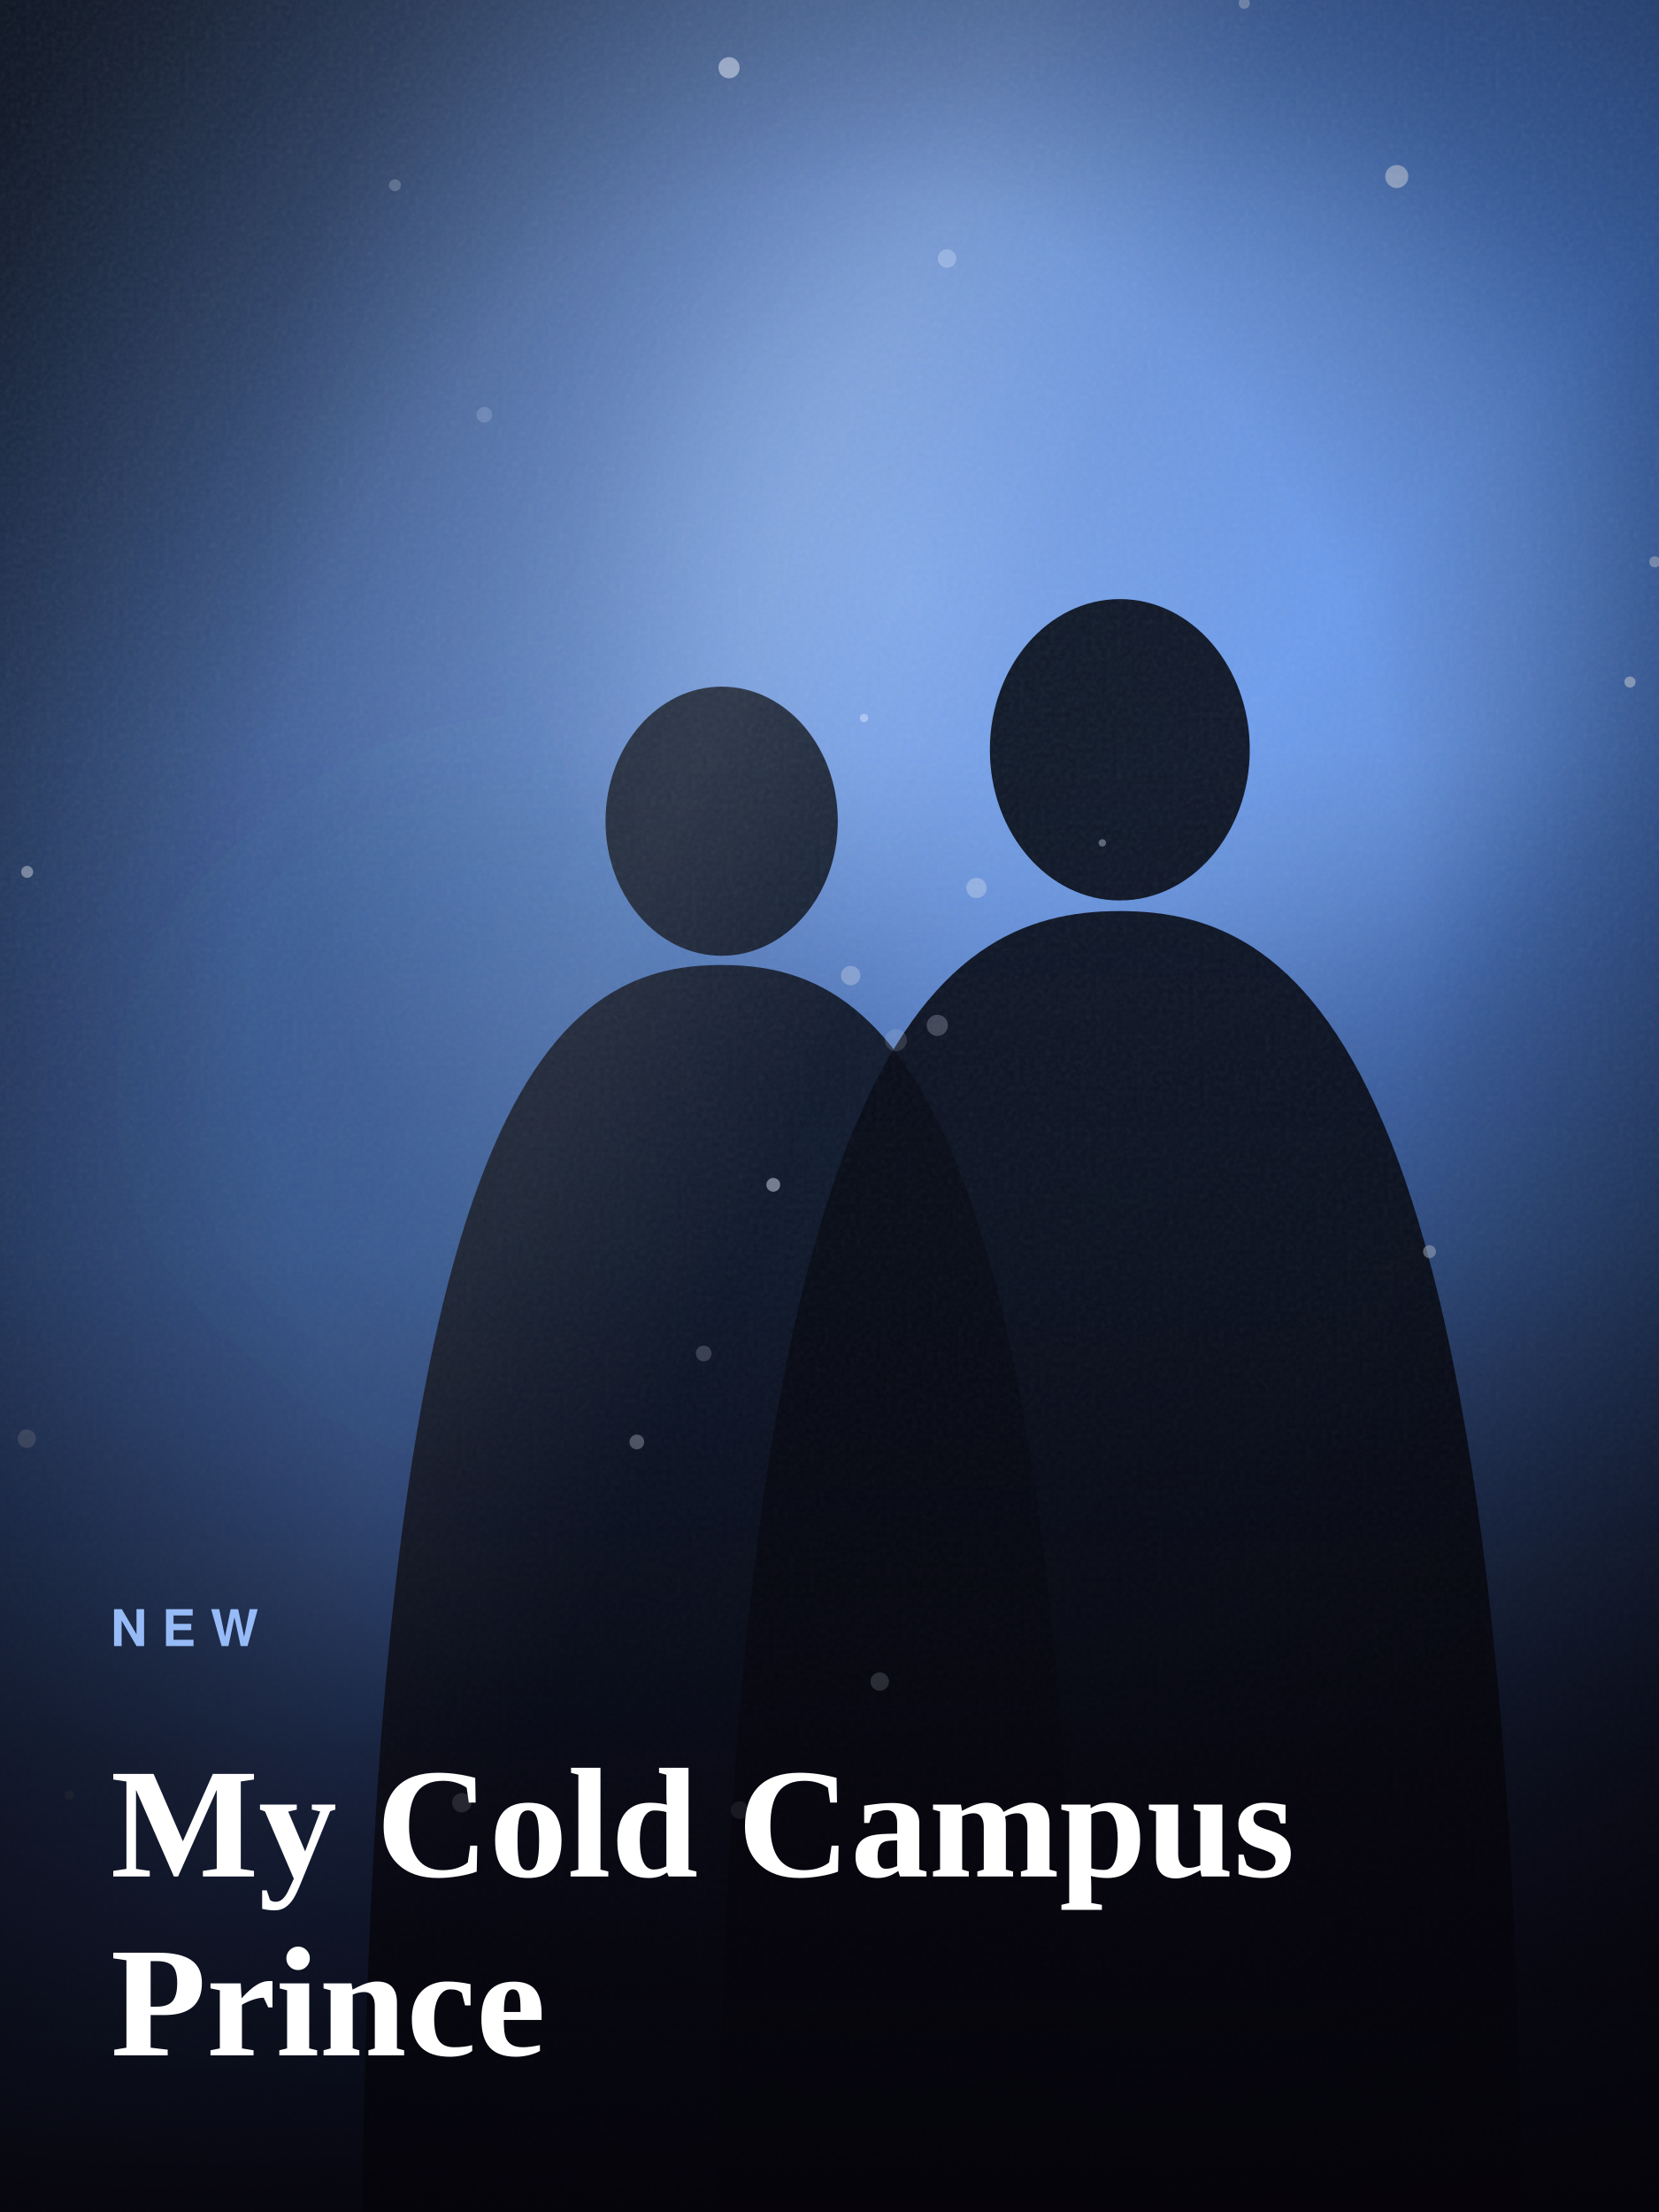
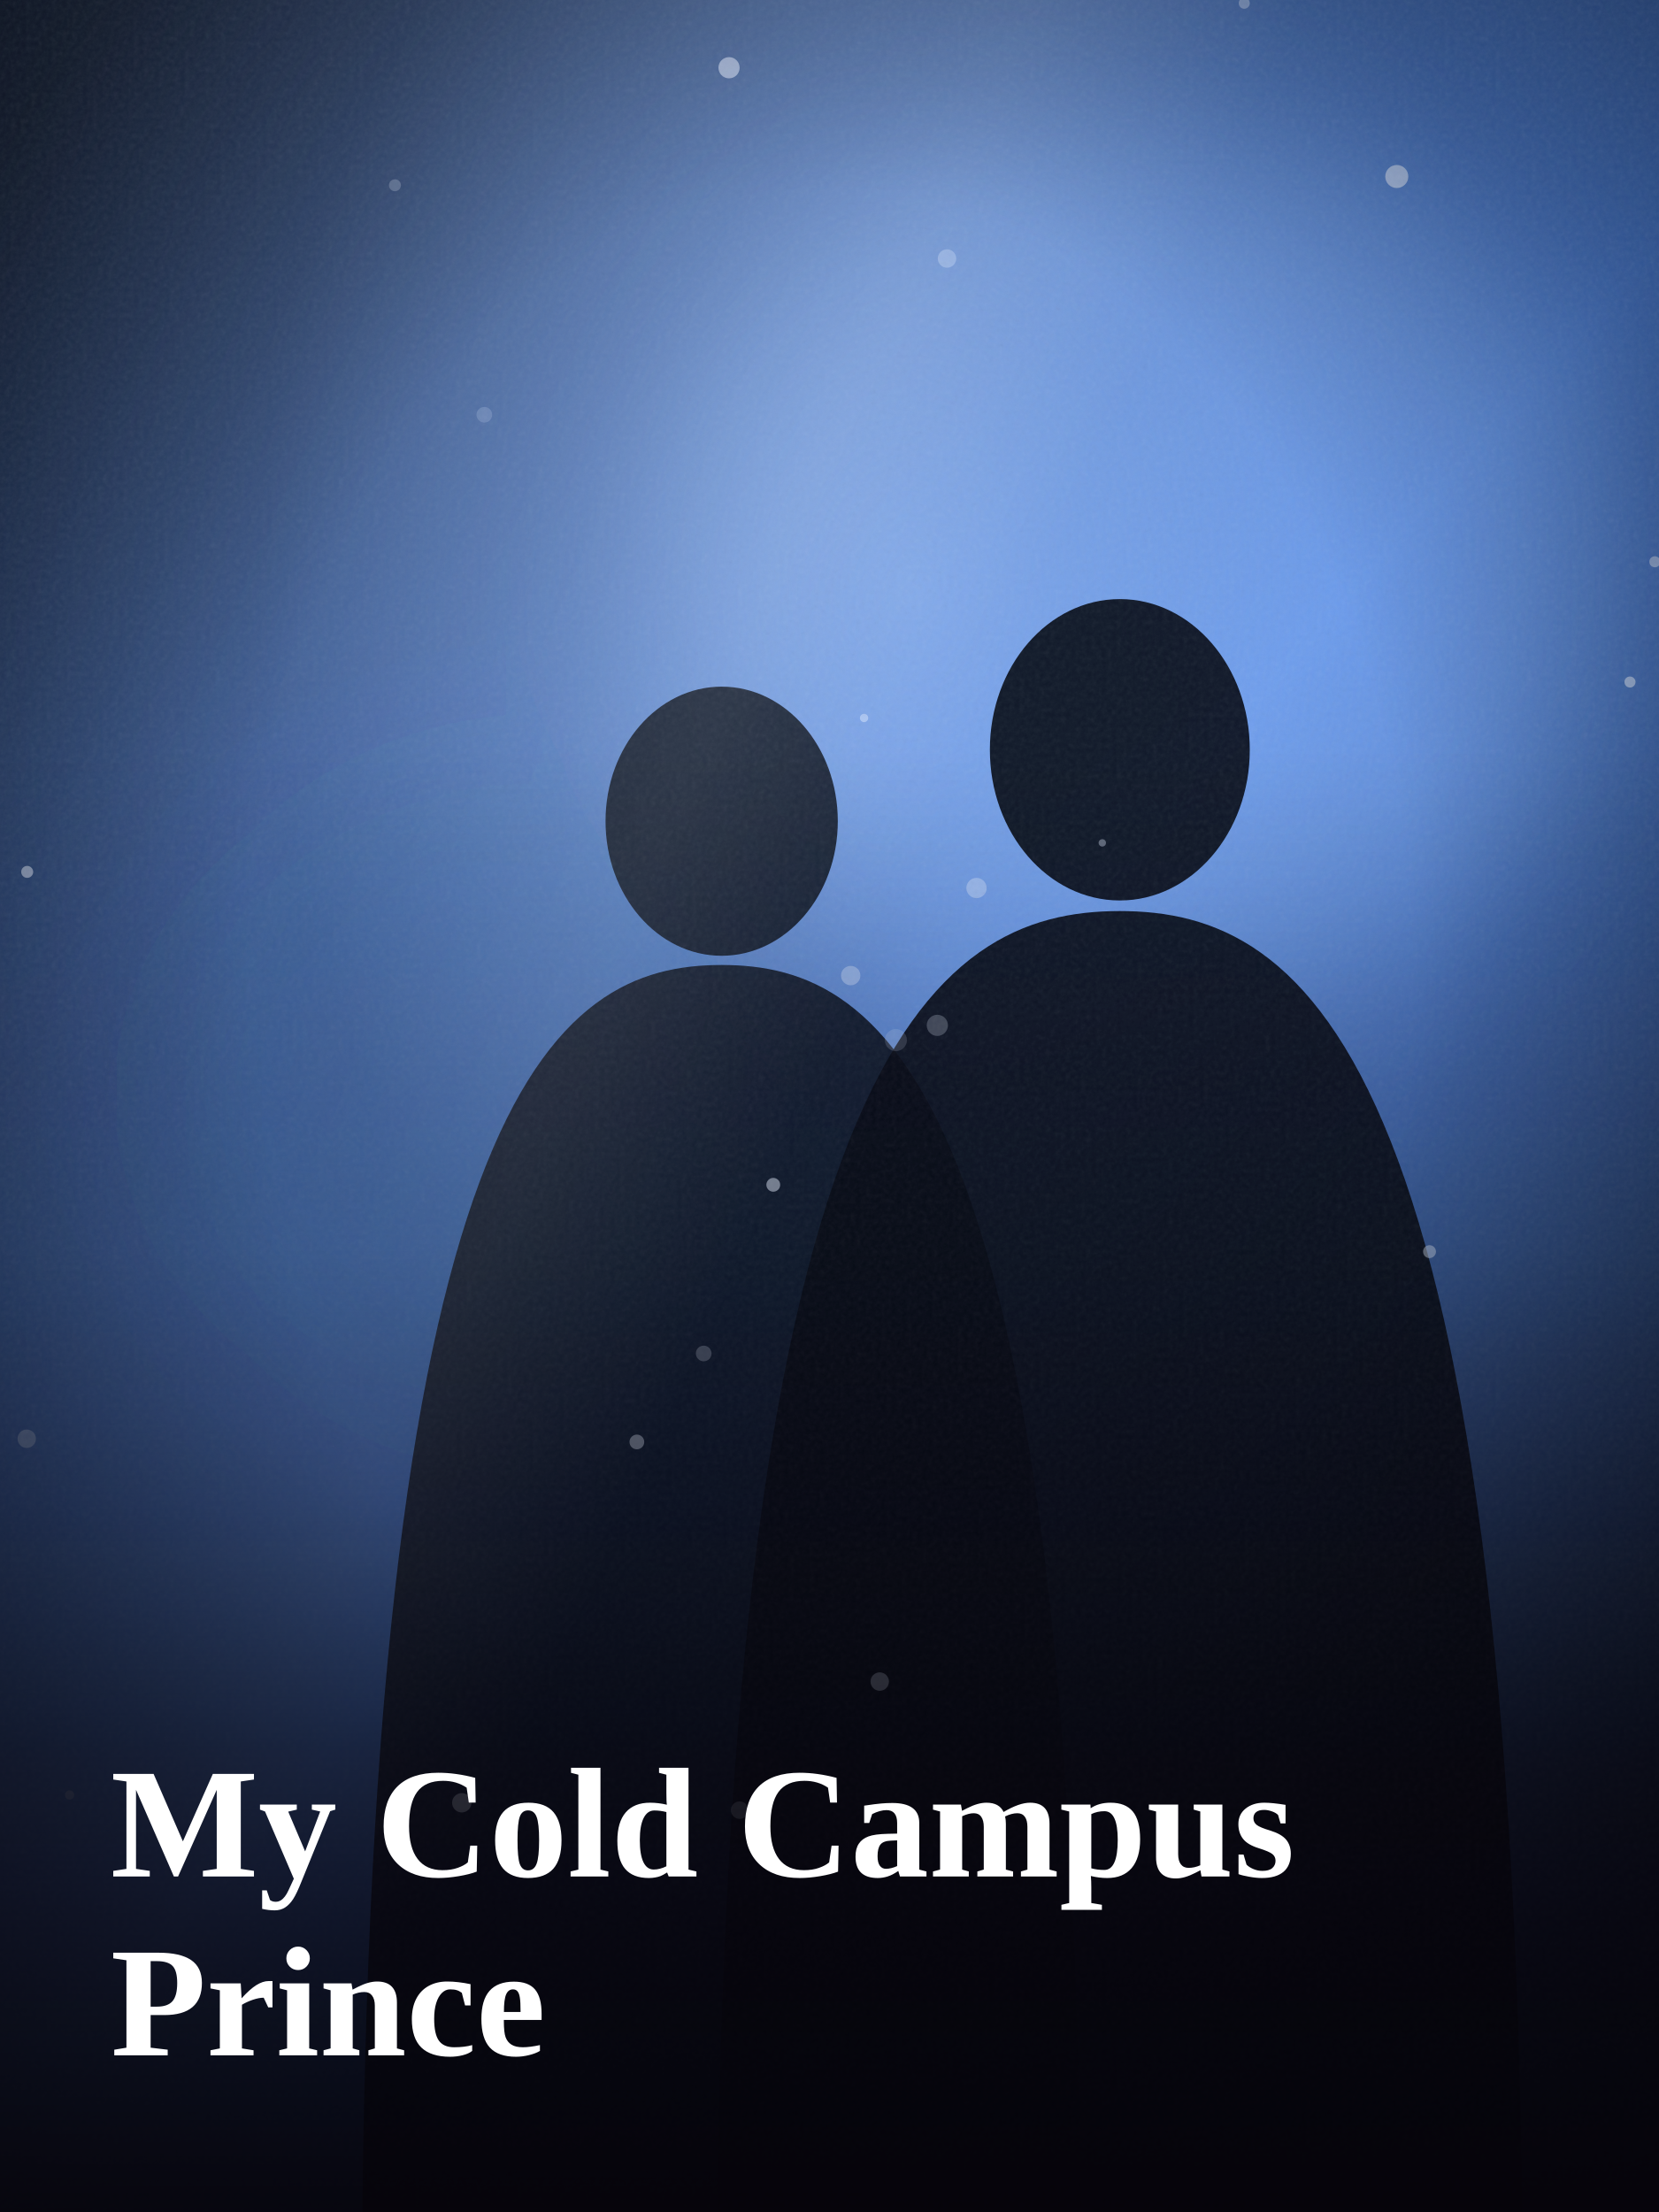
<svg xmlns="http://www.w3.org/2000/svg" width="360" height="480" viewBox="0 0 360 480" role="img" aria-label="My Cold Campus Prince">
  <defs>
    <linearGradient id="sky" x1="0.08" y1="0" x2="0.92" y2="1">
      <stop offset="0" stop-color="#0F1B33" />
      <stop offset="0.52" stop-color="#3C74D6" />
      <stop offset="1" stop-color="#0F1B33" />
    </linearGradient>
    <radialGradient id="rim" cx="0.55" cy="0.27" r="0.72">
      <stop offset="0" stop-color="#9CC2FF" stop-opacity="0.62" />
      <stop offset="0.55" stop-color="#9CC2FF" stop-opacity="0.16" />
      <stop offset="1" stop-color="#9CC2FF" stop-opacity="0" />
    </radialGradient>
    <linearGradient id="sweep" x1="0" y1="0" x2="1" y2="0.6">
      <stop offset="0" stop-color="#FFFFFF" stop-opacity="0" />
      <stop offset="0.46" stop-color="#FFFFFF" stop-opacity="0.10" />
      <stop offset="0.58" stop-color="#FFFFFF" stop-opacity="0" />
    </linearGradient>
    <radialGradient id="vig" cx="0.5" cy="0.44" r="0.78">
      <stop offset="0.45" stop-color="#000000" stop-opacity="0" />
      <stop offset="1" stop-color="#000000" stop-opacity="0.62" />
    </radialGradient>
    <filter id="grain" x="0" y="0" width="100%" height="100%">
      <feTurbulence type="fractalNoise" baseFrequency="0.9" numOctaves="3" seed="44" result="n" />
      <feColorMatrix in="n" type="saturate" values="0" />
      <feComponentTransfer>
        <feFuncA type="linear" slope="0.16" />
      </feComponentTransfer>
    </filter>
    <filter id="soft" x="-30%" y="-30%" width="160%" height="160%">
      <feGaussianBlur stdDeviation="16" />
    </filter>
    <linearGradient id="scrim" x1="0" y1="0.34" x2="0" y2="1">
      <stop offset="0" stop-color="#05030A" stop-opacity="0" />
      <stop offset="0.34" stop-color="#05030A" stop-opacity="0.22" />
      <stop offset="0.68" stop-color="#05030A" stop-opacity="0.70" />
      <stop offset="1" stop-color="#05030A" stop-opacity="0.95" />
    </linearGradient>
  </defs>
  <rect width="360" height="480" fill="url(#sky)" />
  <g filter="url(#soft)" opacity="0.9">
    <ellipse cx="248.4" cy="122.4" rx="108.0" ry="93.6" fill="#9CC2FF" opacity="0.30" />
    <ellipse cx="118.8" cy="237.6" rx="86.4" ry="75.6" fill="#1A3468" opacity="0.24" />
  </g>
  <rect width="360" height="480" fill="url(#rim)" />
  <g opacity="0.85" fill="#060C18">
    <ellipse cx="156.6" cy="178.2" rx="25.2" ry="29.2" />
    <path d="M 78.5 505.2                C 78.5 235.9                  120.8 209.4                  156.6 209.4                C 192.4 209.4                  234.7 235.9                  234.7 505.2                Z" />
  </g>
  <g opacity="0.92" fill="#060C18">
    <ellipse cx="243.0" cy="162.7" rx="28.2" ry="32.7" />
    <path d="M 155.5 508.2                C 155.5 227.4                  202.9 197.7                  243.0 197.7                C 283.1 197.7                  330.5 227.4                  330.5 508.2                Z" />
  </g>
  <rect width="360" height="480" fill="url(#sweep)" />
  <circle cx="194.4" cy="225.7" r="2.4" fill="#E0EBFF" opacity="0.18" />
  <circle cx="15.1" cy="389.5" r="1.0" fill="#E0EBFF" opacity="0.37" />
  <circle cx="138.2" cy="312.9" r="1.6" fill="#E0EBFF" opacity="0.52" />
  <circle cx="303.1" cy="38.3" r="2.5" fill="#E0EBFF" opacity="0.63" />
  <circle cx="160.5" cy="392.8" r="1.9" fill="#E0EBFF" opacity="0.32" />
  <circle cx="364.6" cy="55.6" r="1.5" fill="#E0EBFF" opacity="0.18" />
  <circle cx="353.7" cy="148.0" r="1.2" fill="#E0EBFF" opacity="0.62" />
  <circle cx="5.8" cy="312.2" r="2.0" fill="#E0EBFF" opacity="0.37" />
  <circle cx="5.9" cy="189.2" r="1.3" fill="#E0EBFF" opacity="0.62" />
  <circle cx="187.5" cy="155.8" r="0.9" fill="#E0EBFF" opacity="0.46" />
  <circle cx="310.2" cy="271.6" r="1.4" fill="#E0EBFF" opacity="0.50" />
  <circle cx="105.1" cy="90.0" r="1.7" fill="#E0EBFF" opacity="0.18" />
  <circle cx="190.9" cy="364.9" r="2.0" fill="#E0EBFF" opacity="0.44" />
  <circle cx="167.8" cy="257.1" r="1.5" fill="#E0EBFF" opacity="0.60" />
  <circle cx="203.4" cy="222.5" r="2.3" fill="#E0EBFF" opacity="0.27" />
  <circle cx="211.9" cy="192.7" r="2.2" fill="#E0EBFF" opacity="0.38" />
  <circle cx="152.7" cy="293.7" r="1.7" fill="#E0EBFF" opacity="0.30" />
  <circle cx="239.2" cy="182.9" r="0.8" fill="#E0EBFF" opacity="0.38" />
  <circle cx="270.0" cy="0.7" r="1.2" fill="#E0EBFF" opacity="0.42" />
  <circle cx="158.2" cy="14.7" r="2.3" fill="#E0EBFF" opacity="0.59" />
  <circle cx="85.7" cy="40.2" r="1.3" fill="#E0EBFF" opacity="0.27" />
  <circle cx="359.1" cy="121.9" r="1.2" fill="#E0EBFF" opacity="0.54" />
  <circle cx="184.6" cy="211.7" r="2.1" fill="#E0EBFF" opacity="0.38" />
  <circle cx="205.5" cy="56.1" r="2.0" fill="#E0EBFF" opacity="0.30" />
  <circle cx="100.2" cy="391.2" r="2.1" fill="#E0EBFF" opacity="0.59" />
  <circle cx="364.3" cy="377.0" r="1.2" fill="#E0EBFF" opacity="0.56" />
  <rect width="360" height="480" fill="url(#vig)" />
  <rect width="360" height="480" filter="url(#grain)" opacity="0.5" />
  <rect width="360" height="480" fill="url(#scrim)" />
-   <text x="24" y="357.2" font-family="Helvetica Neue, Helvetica, Arial, sans-serif" font-size="11" font-weight="700" letter-spacing="3.2" fill="#9CC2FF" opacity="0.95">NEW</text>
+   <text x="24" y="357.2" font-family="Helvetica Neue, Helvetica, Arial, sans-serif" font-size="11" font-weight="700" letter-spacing="3.2" fill="#9CC2FF" opacity="0.95" />
  <text x="24" y="407.2" font-family="Georgia, Times New Roman, serif" font-size="34" font-weight="700" fill="#FFFFFF">
    <tspan x="24" dy="0">My Cold Campus</tspan>
    <tspan x="24" dy="38.8">Prince</tspan>
  </text>
</svg>
